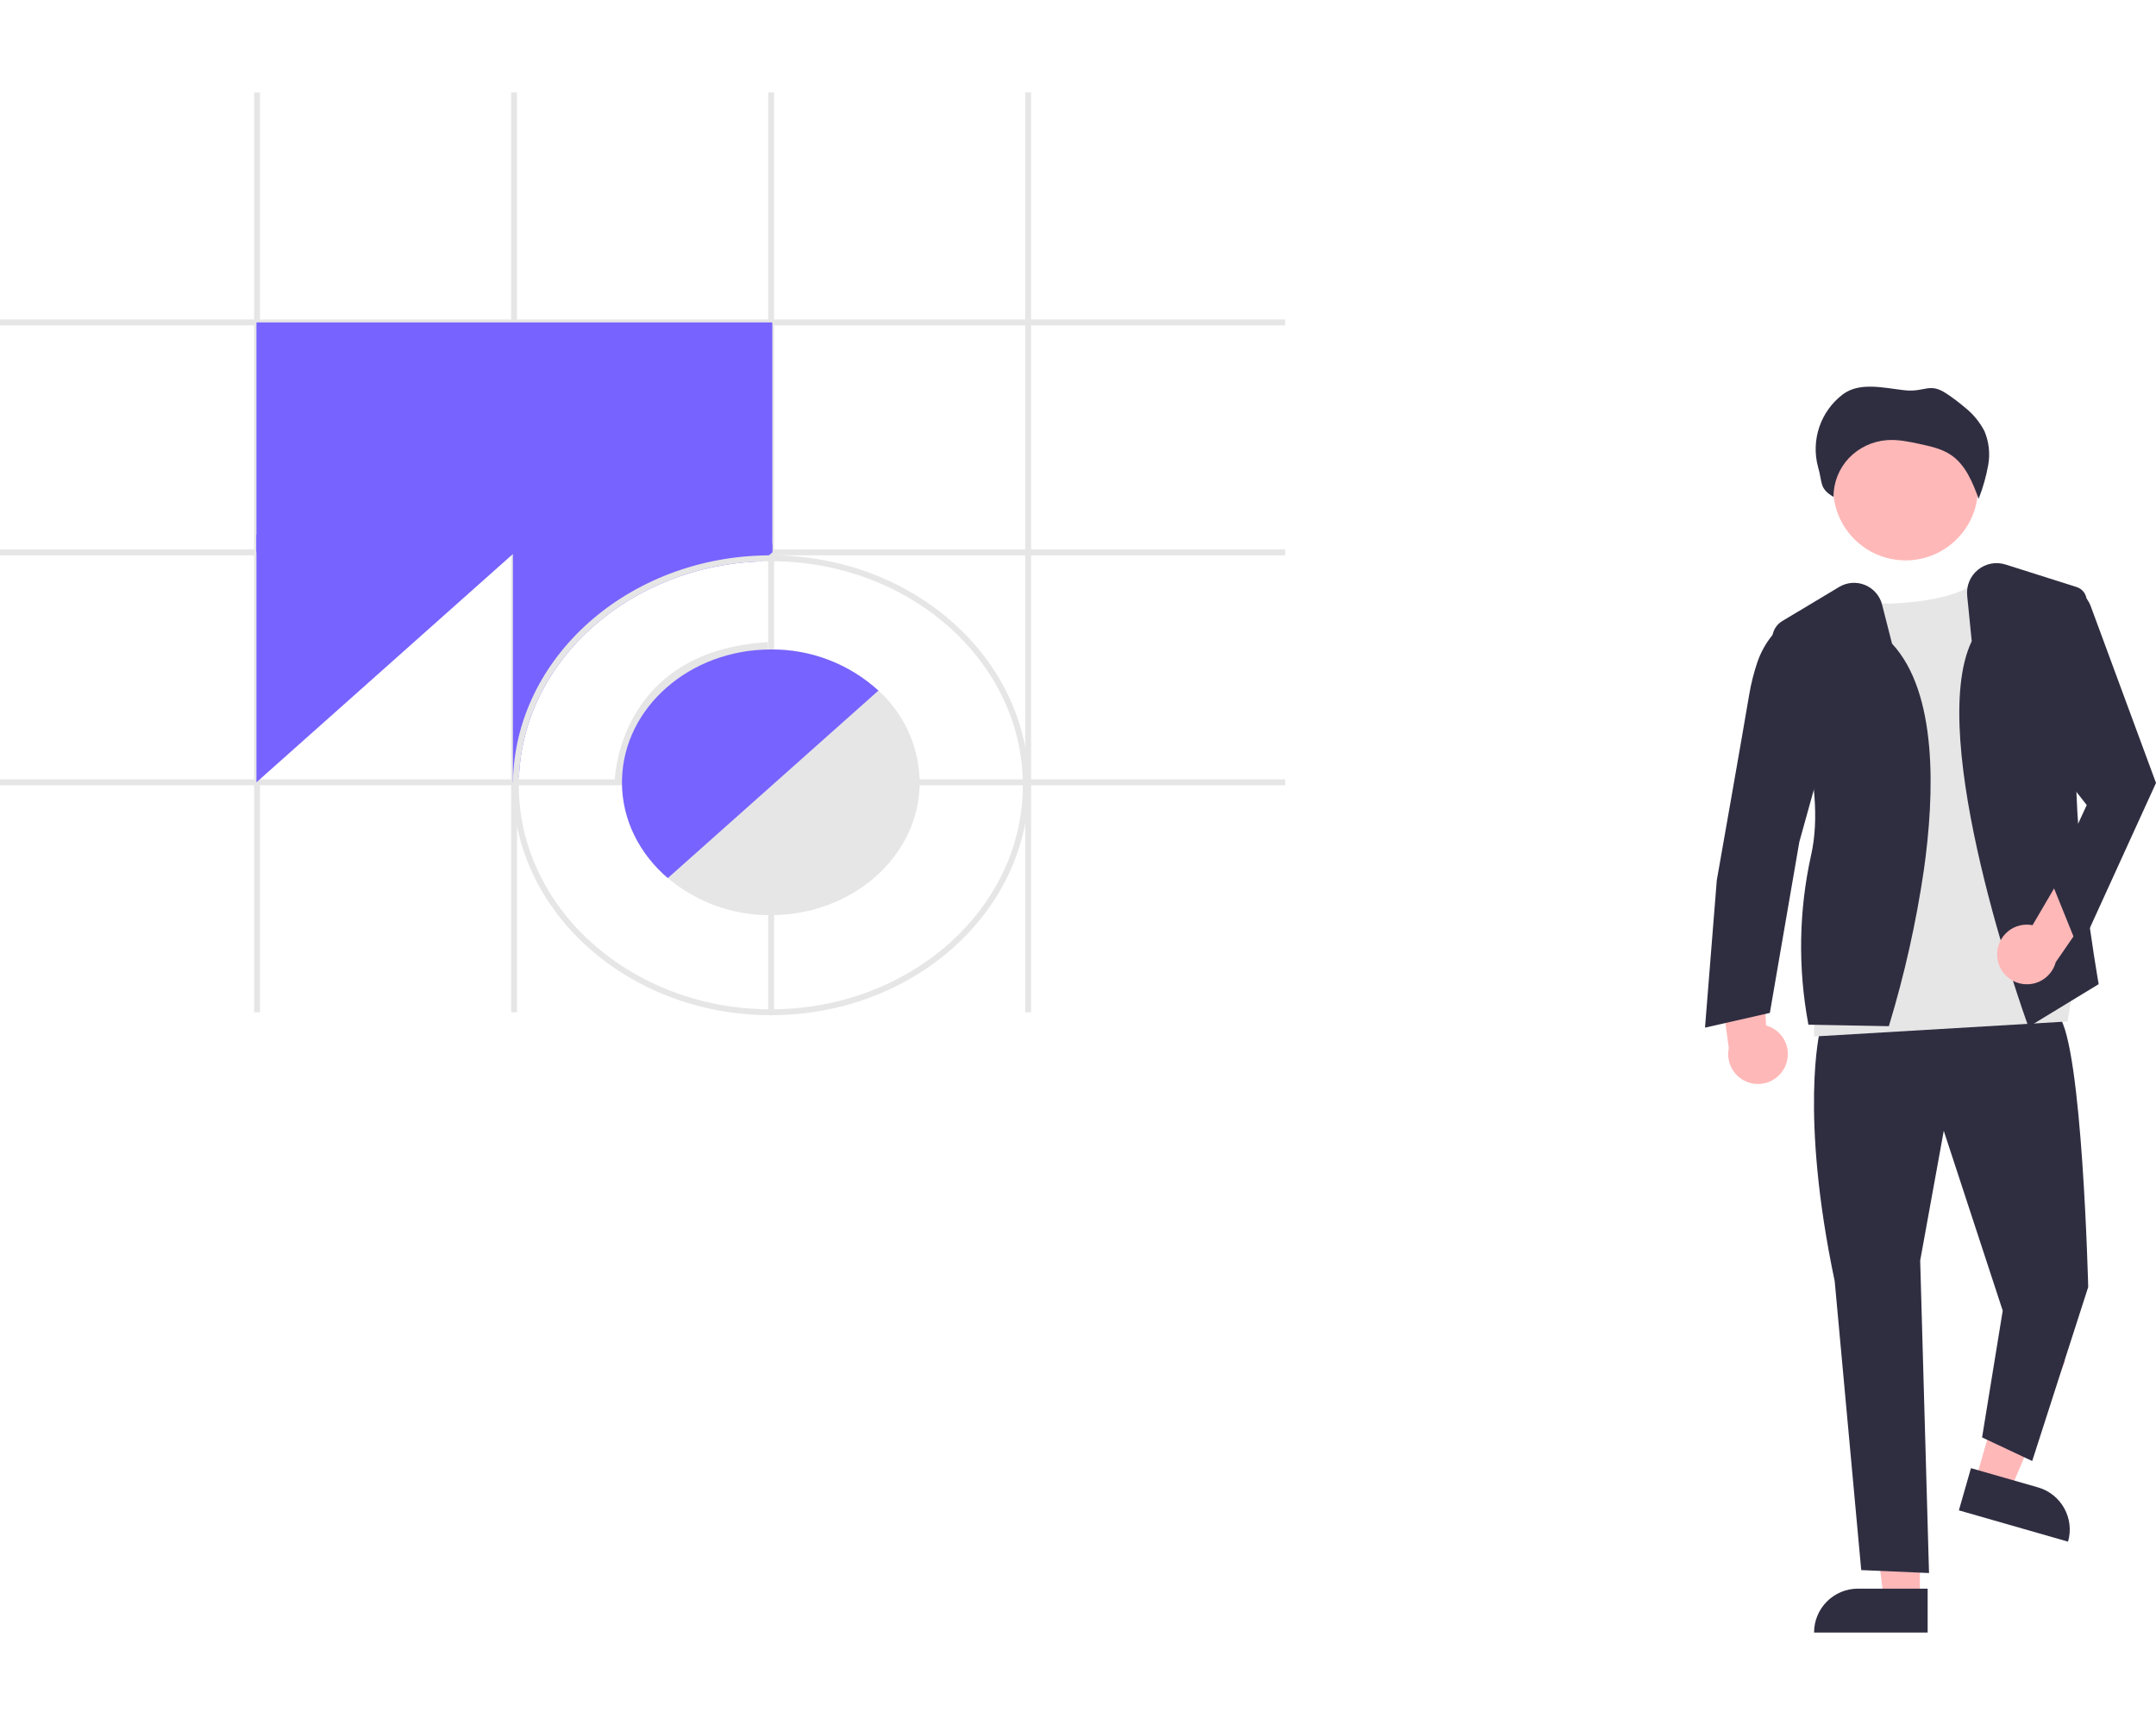
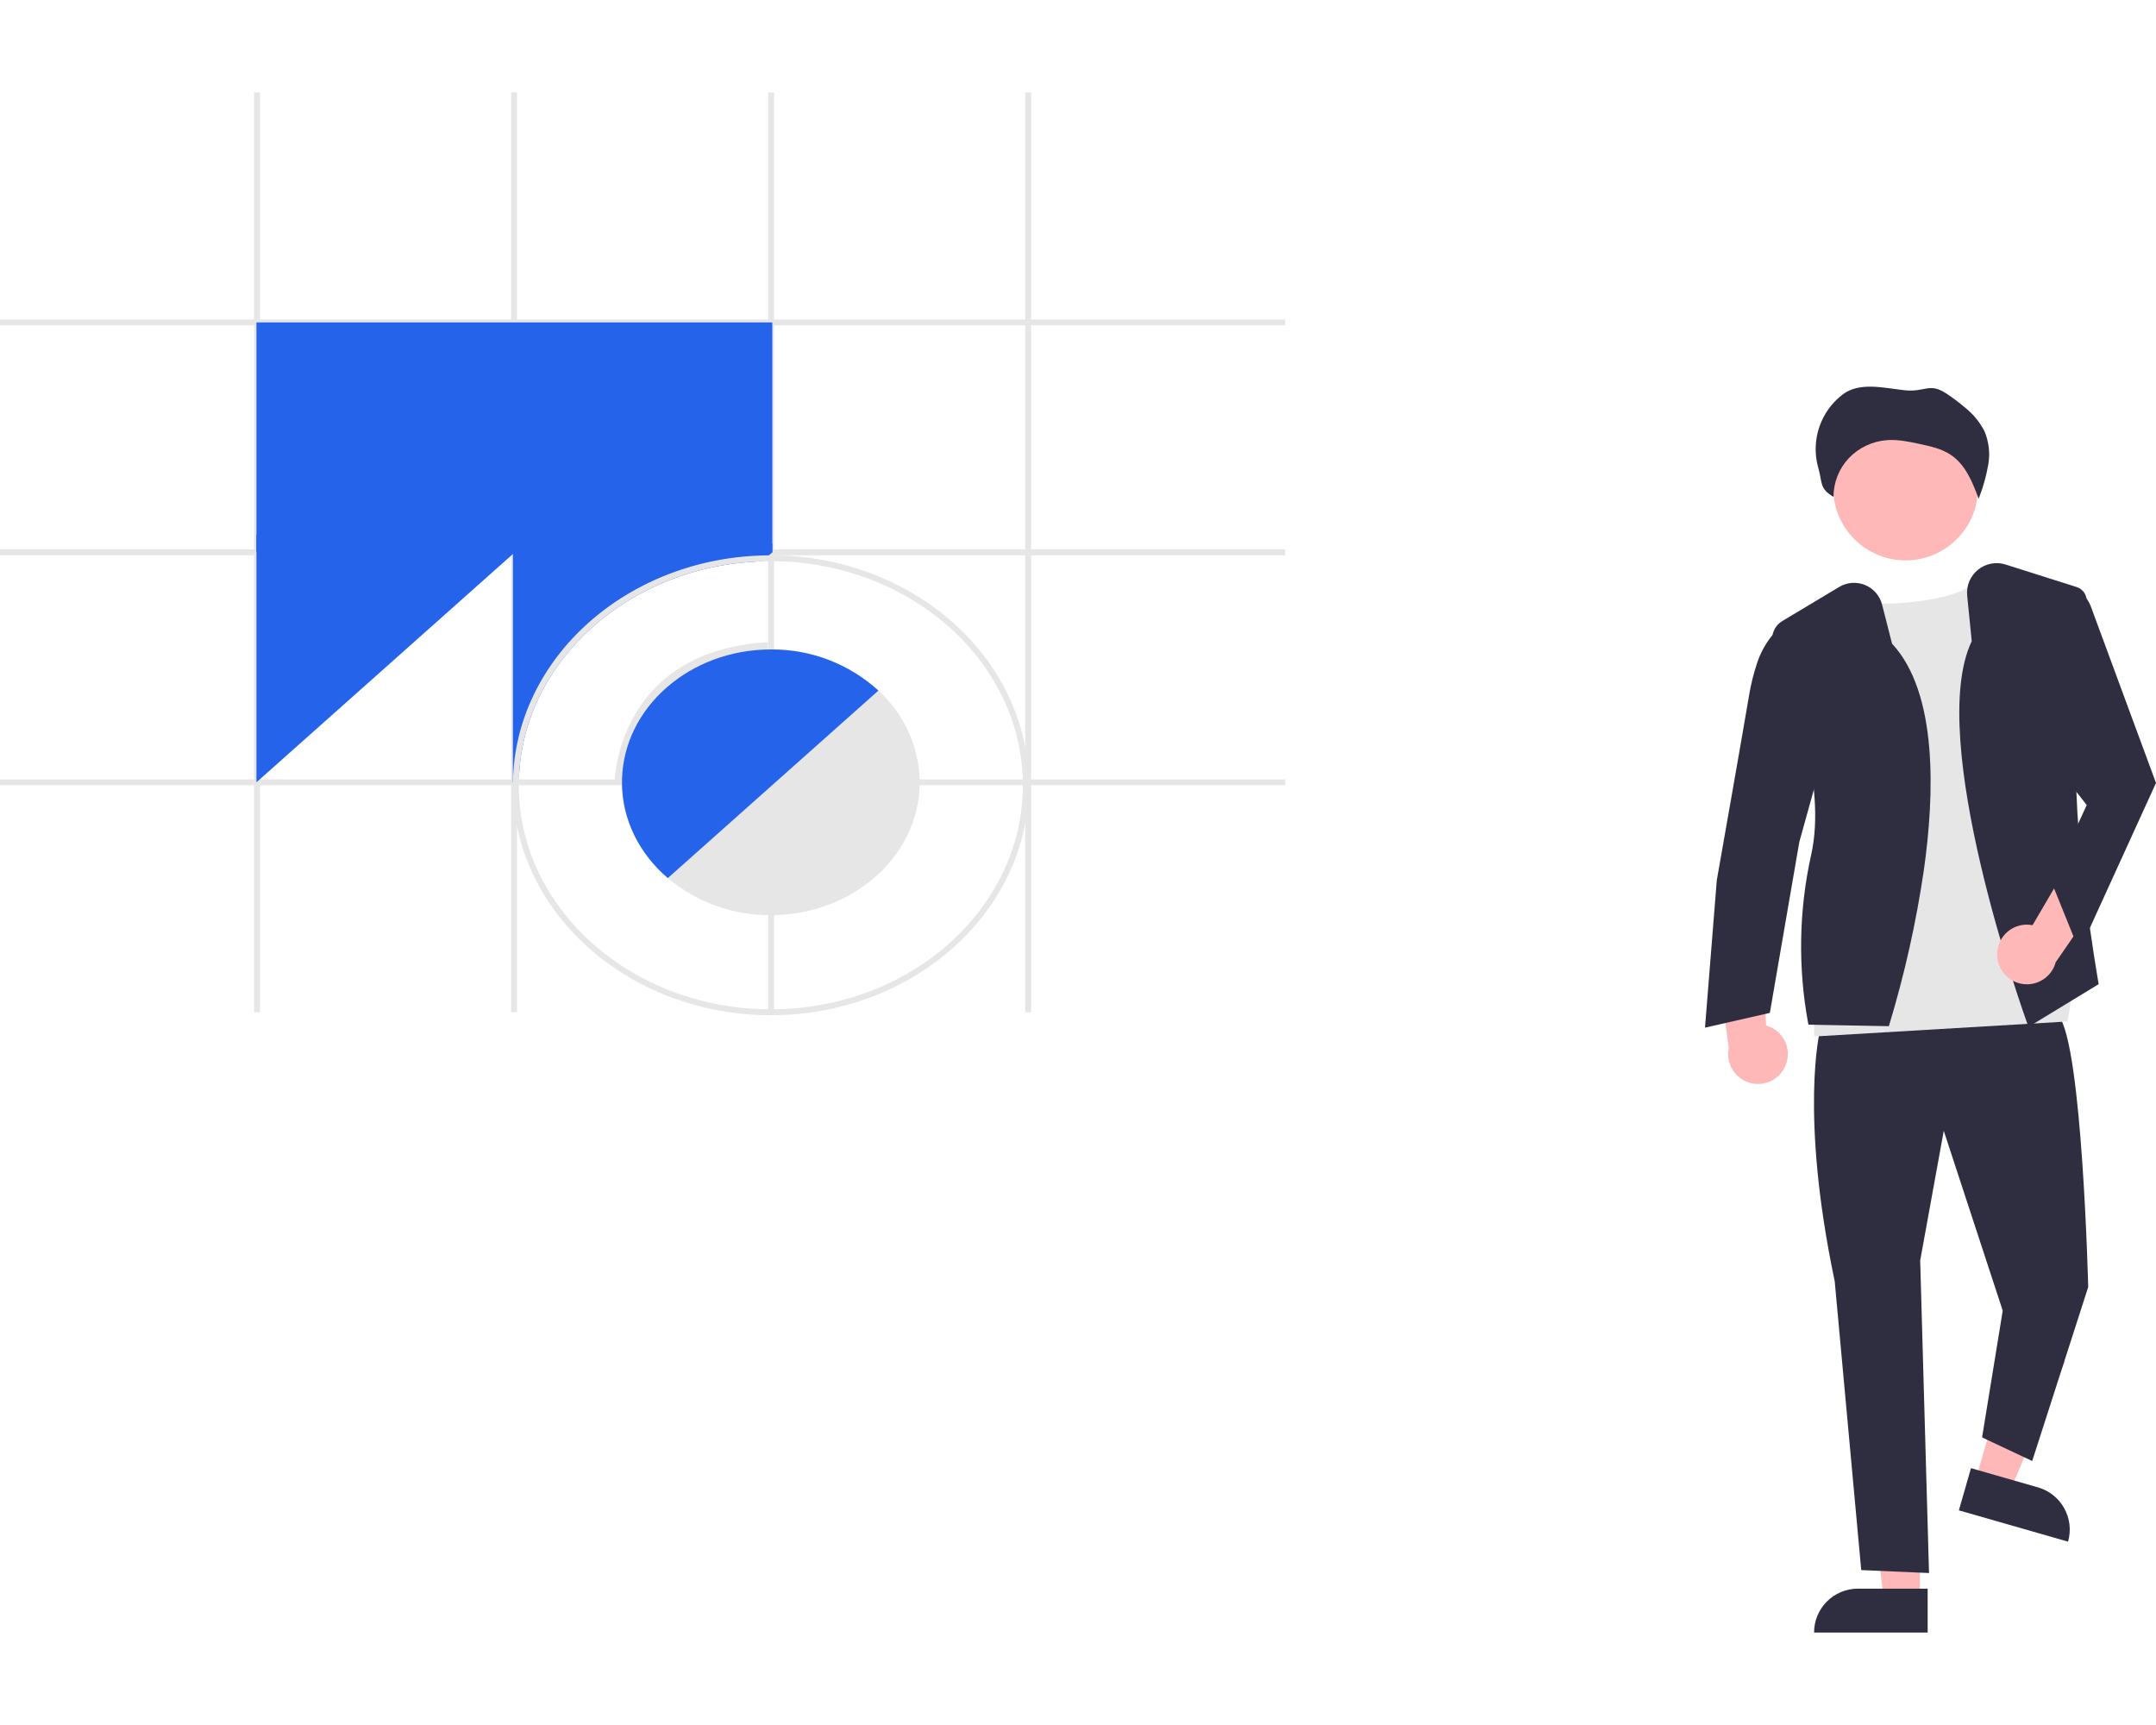
<svg xmlns="http://www.w3.org/2000/svg" id="b0be4804-10ca-4842-b31b-b943f29dadcb" data-name="Layer 1" width="1000" height="800" viewBox="0 0 731.413 522.402">
  <path d="M839.823,519.34a10.056,10.056,0,0,0-6.364-14.045l-2.225-35.666L816.399,480.798l4.387,32.156a10.11,10.11,0,0,0,19.037,6.386Z" transform="translate(-234.2933 -188.799)" fill="#ffb8b8" />
  <polygon points="670.203 470.736 681.988 474.115 700.63 430.267 683.237 425.28 670.203 470.736" fill="#ffb8b8" />
  <path d="M900.138,660.465h38.531a0,0,0,0,1,0,0v14.887a0,0,0,0,1,0,0H915.025a14.887,14.887,0,0,1-14.887-14.887v0A0,0,0,0,1,900.138,660.465Z" transform="translate(1384.806 1374.56) rotate(-164.0006)" fill="#2f2e41" />
  <polygon points="651.32 511.018 639.06 511.017 633.227 463.729 651.322 463.73 651.32 511.018" fill="#ffb8b8" />
  <path d="M630.303,507.514h23.644a0,0,0,0,1,0,0v14.887a0,0,0,0,1,0,0H615.416a0,0,0,0,1,0,0v0A14.887,14.887,0,0,1,630.303,507.514Z" fill="#2f2e41" />
  <path d="M851.707,507.018s-7,28,5,85l9,98,23,1-3-106,8-44,20,61-7,43,17,8,19-59s-2-82-10-92Z" transform="translate(-234.2933 -188.799)" fill="#2f2e41" />
  <circle cx="646.457" cy="134.16" r="24.561" fill="#ffb8b8" />
  <path d="M867.707,360.258s-1.5,3.299,16.5,1.261,22-8,22-8l31.5,138.179-2,12.227-86,5.095V491.697l15-91.702Z" transform="translate(-234.2933 -188.799)" fill="#e6e6e6" />
  <path d="M875.069,505.525l-27.262-.515-.088-.38a143.238,143.238,0,0,1,1-57.223c5.506-24.382-7.005-57.448-12.64-70.533a7.019,7.019,0,0,1,2.831-8.762l19.298-11.578a9.826,9.826,0,0,1,14.578,5.999l3.374,13.236c15.54,16.71,14.45,50.983,10.792,76.818a363.144,363.144,0,0,1-11.769,52.582Z" transform="translate(-234.2933 -188.799)" fill="#2f2e41" />
  <path d="M844.207,365.518l-2.358,1.613A29.608,29.608,0,0,0,830.453,382.114a71.499,71.499,0,0,0-2.746,10.904c-2,12-11,63-11,63l-4,50,22-5,10-58,10-36Z" transform="translate(-234.2933 -188.799)" fill="#2f2e41" />
  <path d="M922.444,505.763l-.208-.575c-1.43-3.964-34.804-97.335-19.041-130.26L901.651,359.487a10.036,10.036,0,0,1,13.02-10.565l24.118,7.646a4.836,4.836,0,0,1,3.395,4.687c-.1,8.876-.59,31.498-2.981,49.828-2.956,22.661,6.897,79.28,6.997,79.85l.059.336Z" transform="translate(-234.2933 -188.799)" fill="#2f2e41" />
  <path d="M911.815,480.937a10.056,10.056,0,0,1,12.011-9.669l18.062-30.834L950.097,457.091l-18.411,26.727a10.11,10.11,0,0,1-19.872-2.881Z" transform="translate(-234.2933 -188.799)" fill="#ffb8b8" />
  <path d="M935.207,356.518l1.293.298a9.895,9.895,0,0,1,7.057,6.214l22.149,59.987-26,57-9.5-23.5,12-26-21.5-27.5Z" transform="translate(-234.2933 -188.799)" fill="#2f2e41" />
  <path d="M905.645,326.354a60.676,60.676,0,0,0,3.154-11.254,20.284,20.284,0,0,0-1.31-11.46,24.917,24.917,0,0,0-6.772-8.119,63.657,63.657,0,0,0-6.06-4.561c-5.942-3.941-7.236-.355-14.363-1.162s-15.115-2.857-20.828,1.398a23.322,23.322,0,0,0-8.409,24.652c1.593,5.42.325,7.206,5.243,10.135a19.181,19.181,0,0,1,5.189-13.131,19.948,19.948,0,0,1,12.939-6.12c3.79-.275,7.565.534,11.277,1.338,3.601.78,7.298,1.6,10.351,3.628,5.058,3.361,7.43,9.363,9.515,14.993" transform="translate(-234.2933 -188.799)" fill="#2f2e41" />
  <rect y="233" width="436" height="2" fill="#e6e6e6" />
  <rect y="155" width="436" height="2" fill="#e6e6e6" />
  <rect y="77" width="436" height="2" fill="#e6e6e6" />
  <rect x="347.8" width="2" height="312" fill="#e6e6e6" />
  <rect x="260.6" width="2" height="312" fill="#e6e6e6" />
  <rect x="173.4" width="2" height="312" fill="#e6e6e6" />
  <rect x="86.2" width="2" height="312" fill="#e6e6e6" />
-   <rect x="87" y="78" width="175" height="78" fill="#7763ff" />
-   <path d="M409.215,338.862" transform="translate(-234.2933 -188.799)" fill="#7763ff" />
-   <polygon points="87 150 87 234 178 153 87 150" fill="#7763ff" />
-   <path d="M496.293,341.799v3l-1.14,1.01-2.3,2.04c-44.73,1.35-80.86,33.39-82.49,73.12l-2.05,1.82-.02.01v-84Z" transform="translate(-234.2933 -188.799)" fill="#7763ff" />
+   <rect x="87" y="78" width="175" height="78" fill="#2563eb" />
+   <path d="M409.215,338.862" transform="translate(-234.2933 -188.799)" fill="#2563eb" />
+   <polygon points="87 150 87 234 178 153 87 150" fill="#2563eb" />
+   <path d="M496.293,341.799v3l-1.14,1.01-2.3,2.04c-44.73,1.35-80.86,33.39-82.49,73.12l-2.05,1.82-.02.01v-84Z" transform="translate(-234.2933 -188.799)" fill="#2563eb" />
  <path d="M495.793,345.799c-.21,0-.43,0-.64.01-47.58.3-86.25,34.62-86.84,76.98-.02.34-.02.67-.02,1.01,0,43.01,39.25,78,87.5,78s87.5-34.99,87.5-78S544.043,345.799,495.793,345.799Zm0,154c-47.14,0-85.5-34.09-85.5-76,0-.95.02-1.89.07-2.83,1.63-39.73,37.76-71.77,82.49-73.12.97-.04,1.95-.05,2.94-.05,47.14,0,85.5,34.09,85.5,76S542.933,499.799,495.793,499.799Z" transform="translate(-234.2933 -188.799)" fill="#e6e6e6" />
  <path d="M447.793,422.815l-5-.028c.002-.445.803-44.48,51.951-47.535l.298,4.991C448.654,383.014,447.807,421.192,447.793,422.815Z" transform="translate(-234.2933 -188.799)" fill="#e6e6e6" />
  <path d="M546.273,421.799a42.536,42.536,0,0,0-13.98-30.11,53.437,53.437,0,0,0-36.4-13.95h-.1c-27.47,0-49.89,19.67-50.48,44.06-.02.33-.02.67-.02,1,0,12.76,5.97,24.29,15.55,32.49a53.643,53.643,0,0,0,34.95,12.57h.1c27.8-.05,50.4-20.24,50.4-45.06C546.293,422.469,546.293,422.129,546.273,421.799Z" transform="translate(-234.2933 -188.799)" fill="#e6e6e6" />
-   <path d="M532.293,391.689l-1.5,1.33-68.45,60.94-1.5,1.33c-9.58-8.2-15.55-19.73-15.55-32.49,0-.33,0-.67.02-1,.59-24.39,23.01-44.06,50.48-44.06h.1A53.437,53.437,0,0,1,532.293,391.689Z" transform="translate(-234.2933 -188.799)" fill="#7763ff" />
+   <path d="M532.293,391.689l-1.5,1.33-68.45,60.94-1.5,1.33c-9.58-8.2-15.55-19.73-15.55-32.49,0-.33,0-.67.02-1,.59-24.39,23.01-44.06,50.48-44.06h.1A53.437,53.437,0,0,1,532.293,391.689Z" transform="translate(-234.2933 -188.799)" fill="#2563eb" />
</svg>
